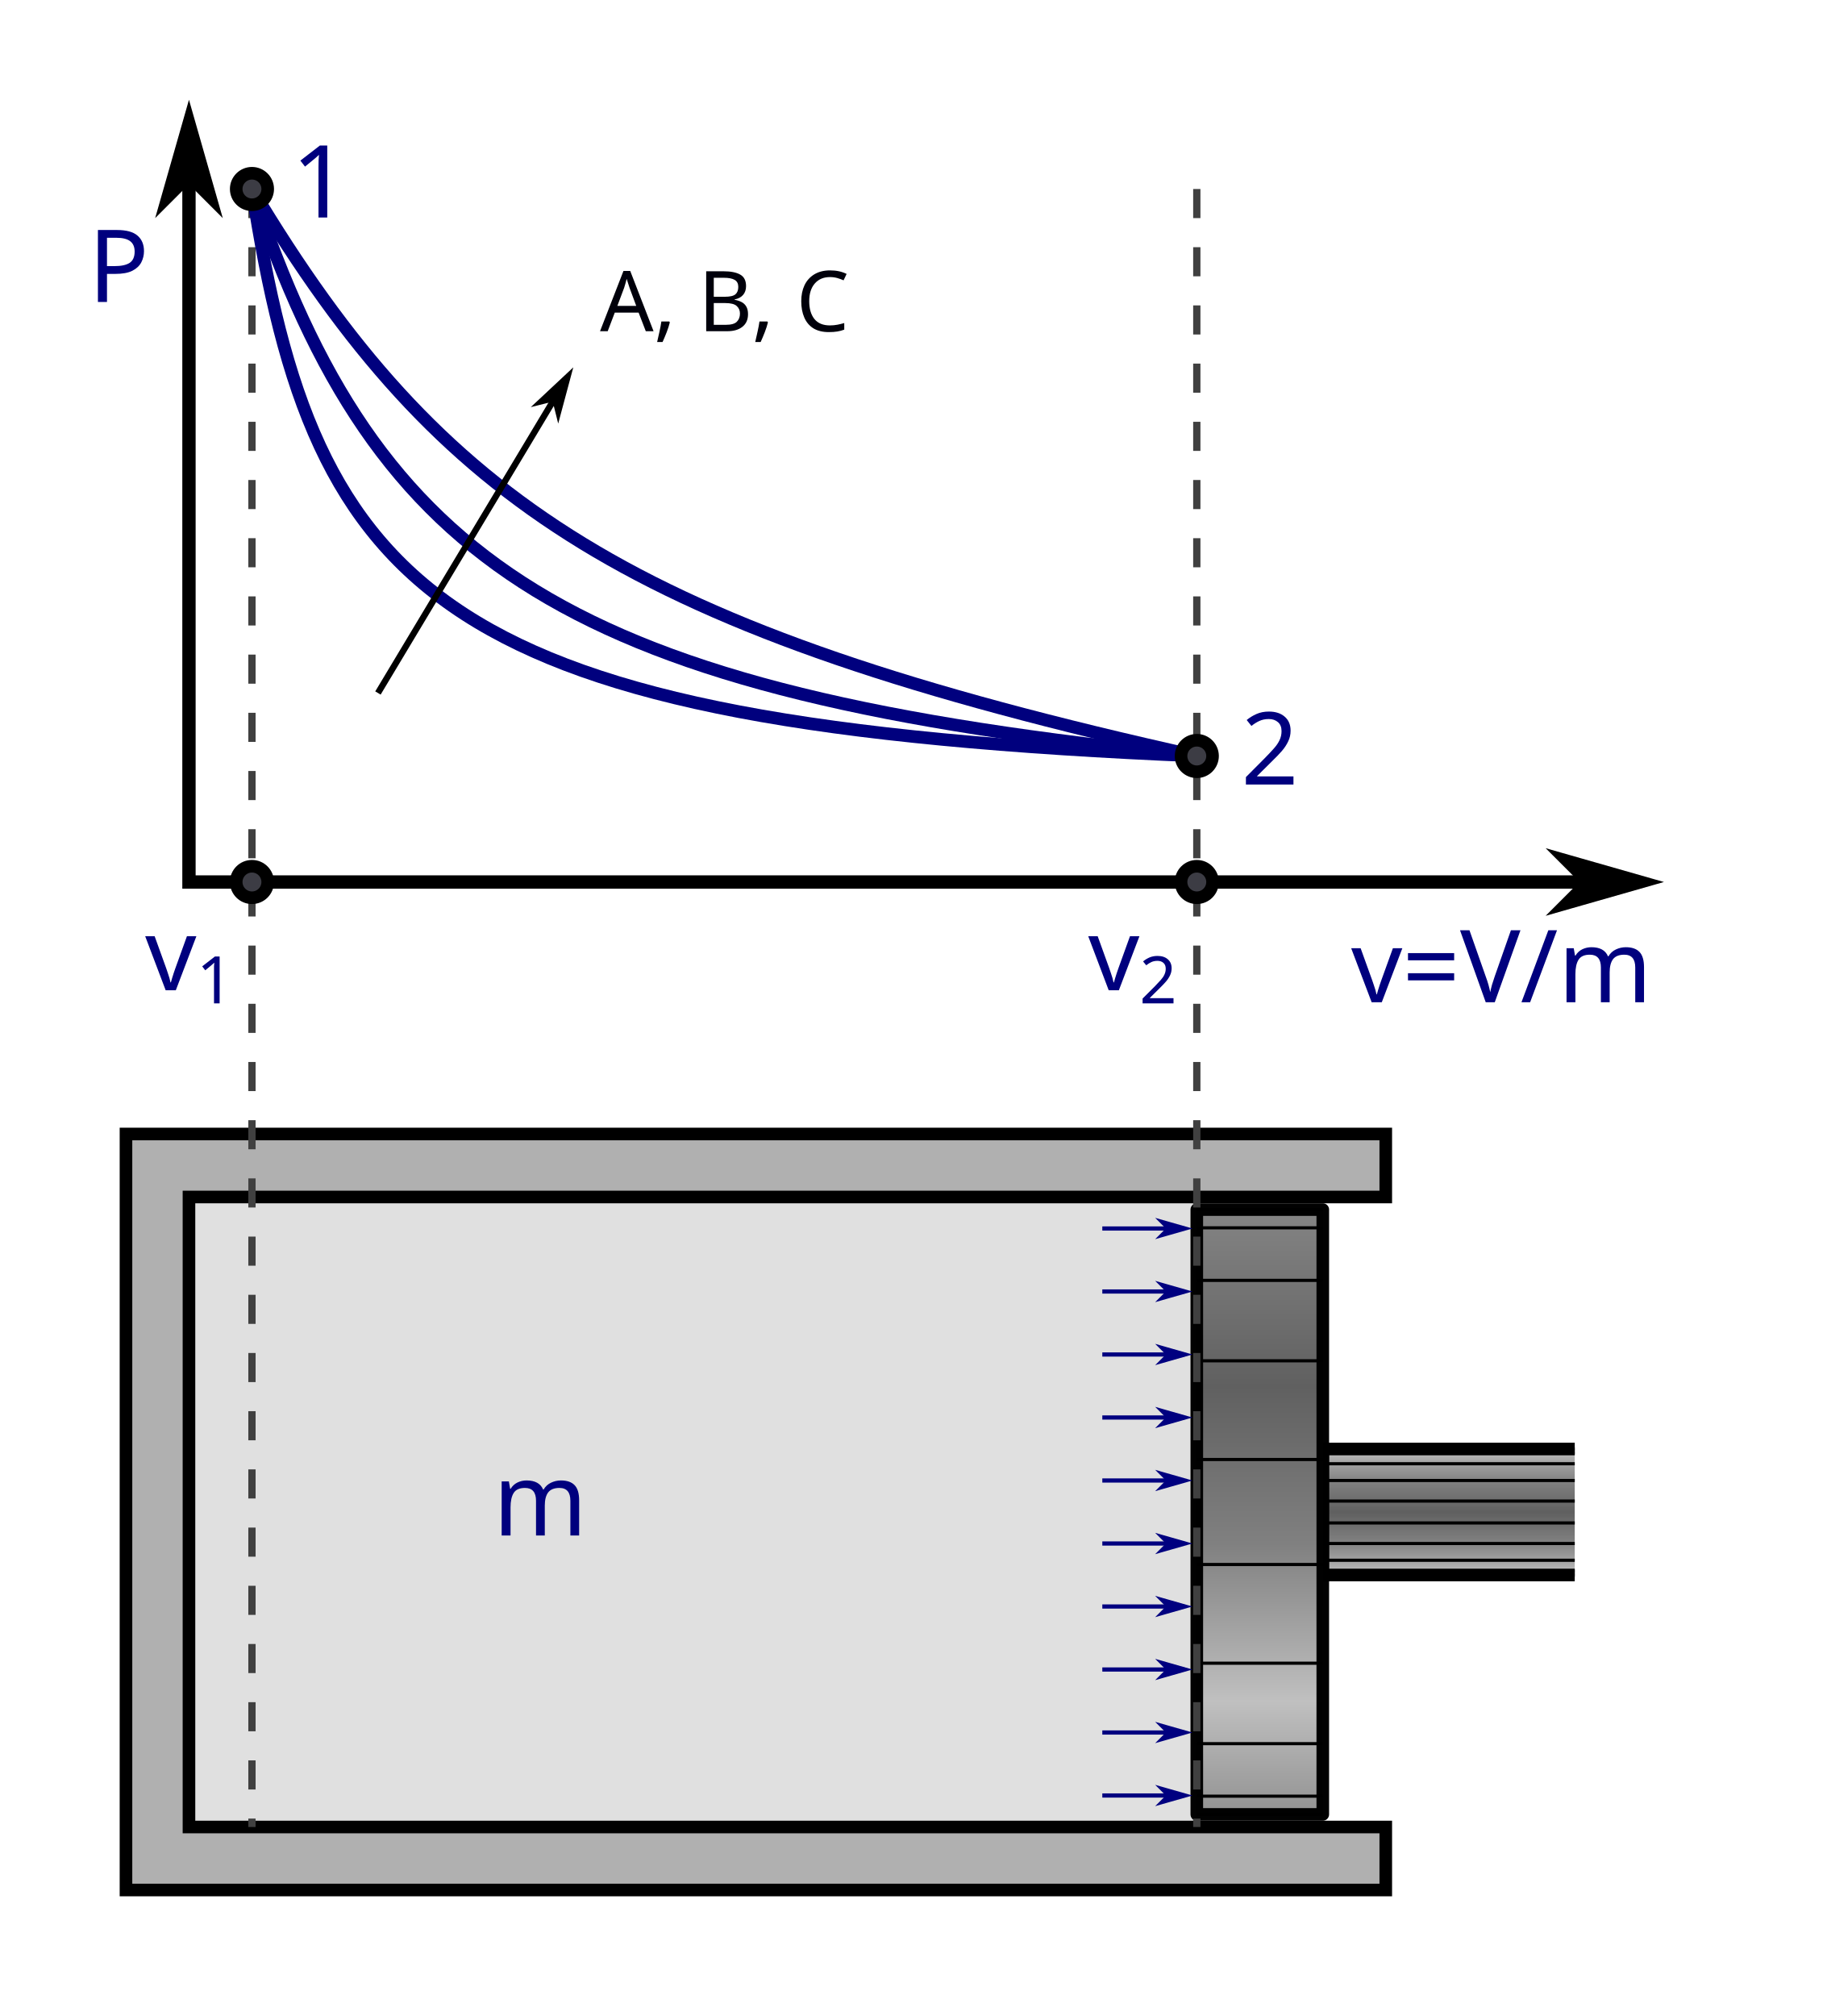
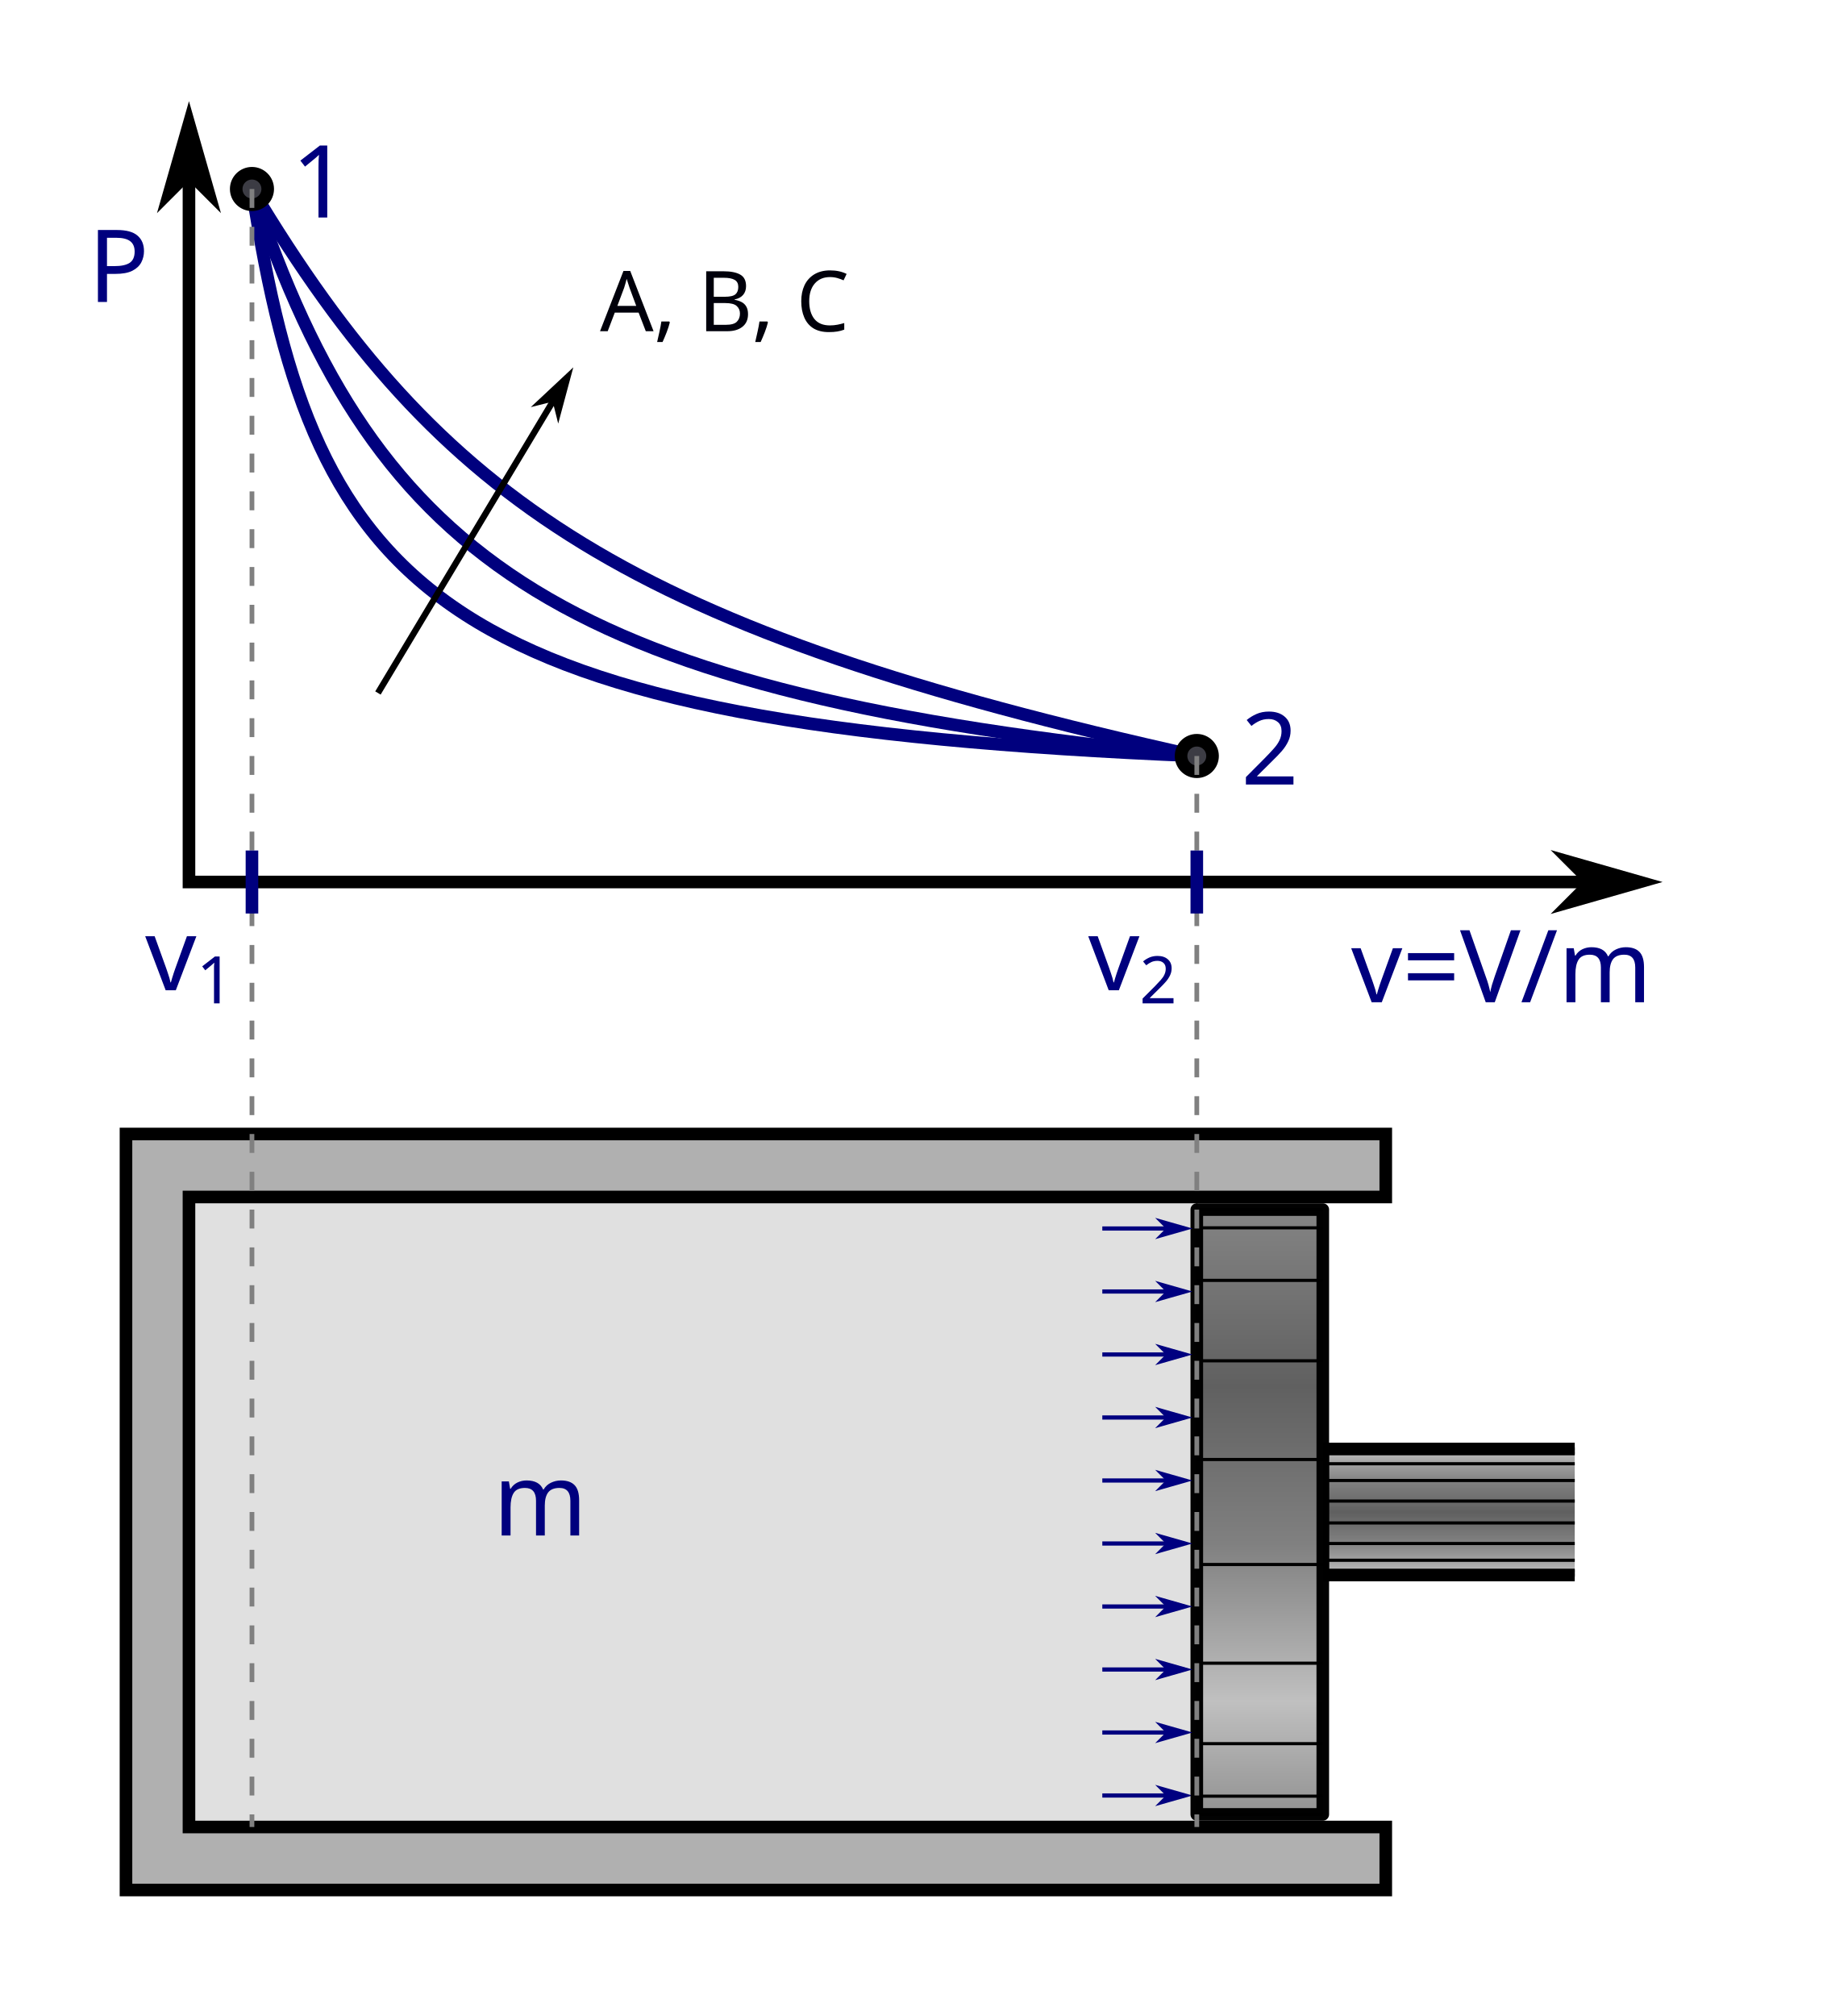
<svg xmlns="http://www.w3.org/2000/svg" xmlns:xlink="http://www.w3.org/1999/xlink" width="290" height="320" viewBox="0 0 290 320" version="1.1" id="svg1097">
  <defs id="defs1091">
    <marker orient="auto" refY="0.0" refX="0.0" id="Arrow1Mend" style="overflow:visible;">
      <path id="path4843" d="M 0.0,0.0 L 5.0,-5.0 L -12.5,0.0 L 5.0,5.0 L 0.0,0.0 z " style="fill-rule:evenodd;stroke:#000000;stroke-width:1pt;stroke-opacity:1;fill:#000000;fill-opacity:1" transform="scale(0.4) rotate(180) translate(10,0)" />
    </marker>
    <linearGradient xlink:href="#HCyl-03-020" id="linearGradient5198" gradientUnits="userSpaceOnUse" gradientTransform="matrix(2,0,0,1,90.00004,1080)" x1="470" y1="-1035.917" x2="470" y2="-1025.917" spreadMethod="reflect" />
    <linearGradient id="HCyl-03-020">
      <stop id="stop3786" offset="0" style="stop-color:#606060;stop-opacity:1;" />
      <stop style="stop-color:#808080;stop-opacity:0.987" offset="0.5" id="stop3788" />
      <stop id="stop3790" offset="1" style="stop-color:#c0c0c0;stop-opacity:1" />
    </linearGradient>
    <linearGradient gradientTransform="translate(-1079.998,-550)" xlink:href="#VerticalCylinder040" id="linearGradient27921-2" gradientUnits="userSpaceOnUse" x1="80" y1="568.25" x2="70" y2="568.25" spreadMethod="reflect" />
    <linearGradient id="VerticalCylinder040">
      <stop style="stop-color:#b0b0b0;stop-opacity:1;" offset="0" id="stop19203" />
      <stop id="stop19211" offset="0.5" style="stop-color:#bababa;stop-opacity:1" />
      <stop style="stop-color:#d0d0d0;stop-opacity:1" offset="1" id="stop19205" />
    </linearGradient>
    <linearGradient gradientTransform="translate(-1079.998,-550)" xlink:href="#VerticalCylinder040" id="linearGradient27929-5" x1="55.38" y1="577.3" x2="30" y2="563.25" gradientUnits="userSpaceOnUse" spreadMethod="reflect" />
    <linearGradient gradientTransform="translate(-1079.998,-550)" xlink:href="#HCyl-03-100" id="linearGradient3664-0" gradientUnits="userSpaceOnUse" x1="80" y1="528.25" x2="30" y2="528.25" spreadMethod="reflect" />
    <linearGradient id="HCyl-03-100">
      <stop style="stop-color:#606060;stop-opacity:1" offset="0" id="stop3626" />
      <stop id="stop3634" offset="0.5" style="stop-color:#808080;stop-opacity:1" />
      <stop style="stop-color:#c0c0c0;stop-opacity:1" offset="1" id="stop3628" />
    </linearGradient>
    <marker orient="auto" refY="0" refX="0" id="Arrow1MendG-0-3-6-1-8" style="overflow:visible">
      <path id="path5557-65-8-40-5-7" d="M 0,0 5,-5 -12.5,0 5,5 Z" style="fill:#000080;fill-rule:evenodd;stroke:#000080;stroke-width:1pt" transform="matrix(-0.4,0,0,-0.4,-4,0)" />
    </marker>
    <marker orient="auto" refY="0" refX="0" id="Arrow1MendG-0-3-3-3-6" style="overflow:visible">
      <path id="path5557-65-8-1-2-1" d="M 0,0 5,-5 -12.5,0 5,5 Z" style="fill:#000080;fill-rule:evenodd;stroke:#000080;stroke-width:1pt" transform="matrix(-0.4,0,0,-0.4,-4,0)" />
    </marker>
    <marker orient="auto" refY="0" refX="0" id="Arrow1MendG-0-3-9-0-6-6" style="overflow:visible">
      <path id="path5557-65-8-6-1-2" d="M 0,0 5,-5 -12.5,0 5,5 Z" style="fill:#000080;fill-rule:evenodd;stroke:#000080;stroke-width:1pt" transform="matrix(-0.4,0,0,-0.4,-4,0)" />
    </marker>
    <marker orient="auto" refY="0" refX="0" id="Arrow1MendG-0-3-33-2-6" style="overflow:visible">
      <path id="path5557-65-8-3-7-0" d="M 0,0 5,-5 -12.5,0 5,5 Z" style="fill:#000080;fill-rule:evenodd;stroke:#000080;stroke-width:1pt" transform="matrix(-0.4,0,0,-0.4,-4,0)" />
    </marker>
    <marker orient="auto" refY="0" refX="0" id="Arrow1MendG-0-3-0-6-9" style="overflow:visible">
      <path id="path5557-65-8-4-0-3" d="M 0,0 5,-5 -12.5,0 5,5 Z" style="fill:#000080;fill-rule:evenodd;stroke:#000080;stroke-width:1pt" transform="matrix(-0.4,0,0,-0.4,-4,0)" />
    </marker>
    <marker orient="auto" refY="0" refX="0" id="Arrow1MendG-0-3-8-9-7" style="overflow:visible">
      <path id="path5557-65-8-9-9-0" d="M 0,0 5,-5 -12.5,0 5,5 Z" style="fill:#000080;fill-rule:evenodd;stroke:#000080;stroke-width:1pt" transform="matrix(-0.4,0,0,-0.4,-4,0)" />
    </marker>
    <marker orient="auto" refY="0" refX="0" id="Arrow1MendG-0-3-7-8-1" style="overflow:visible">
      <path id="path5557-65-8-64-2-2" d="M 0,0 5,-5 -12.5,0 5,5 Z" style="fill:#000080;fill-rule:evenodd;stroke:#000080;stroke-width:1pt" transform="matrix(-0.4,0,0,-0.4,-4,0)" />
    </marker>
    <marker orient="auto" refY="0" refX="0" id="Arrow1MendG-0-3-03-7-2" style="overflow:visible">
      <path id="path5557-65-8-0-2-9" d="M 0,0 5,-5 -12.5,0 5,5 Z" style="fill:#000080;fill-rule:evenodd;stroke:#000080;stroke-width:1pt" transform="matrix(-0.4,0,0,-0.4,-4,0)" />
    </marker>
    <marker orient="auto" refY="0" refX="0" id="Arrow1MendG-0-3-2-9-5" style="overflow:visible">
      <path id="path5557-65-8-5-8-6" d="M 0,0 5,-5 -12.5,0 5,5 Z" style="fill:#000080;fill-rule:evenodd;stroke:#000080;stroke-width:1pt" transform="matrix(-0.4,0,0,-0.4,-4,0)" />
    </marker>
    <marker orient="auto" refY="0" refX="0" id="Arrow1MendG-0-3-5-5-5" style="overflow:visible">
      <path id="path5557-65-8-94-6-3" d="M 0,0 5,-5 -12.5,0 5,5 Z" style="fill:#000080;fill-rule:evenodd;stroke:#000080;stroke-width:1pt" transform="matrix(-0.4,0,0,-0.4,-4,0)" />
    </marker>
    <marker orient="auto" refY="0" refX="0" id="Arrow1Mstart" style="overflow:visible">
      <path id="path5266" d="M 0,0 5,-5 -12.5,0 5,5 Z" style="fill:#000000;fill-opacity:1;fill-rule:evenodd;stroke:#000000;stroke-width:1pt;stroke-opacity:1" transform="matrix(0.4,0,0,0.4,4,0)" />
    </marker>
    <marker orient="auto" refY="0" refX="0" id="marker5523" style="overflow:visible">
      <path id="path5269" d="M 0,0 5,-5 -12.5,0 5,5 Z" style="fill:#000000;fill-opacity:1;fill-rule:evenodd;stroke:#000000;stroke-width:1pt;stroke-opacity:1" transform="matrix(-0.4,0,0,-0.4,-4,0)" />
    </marker>
    <marker orient="auto" refY="0" refX="0" id="Arrow1MendG-0-5-91-9" style="overflow:visible">
      <path id="path5557-65-6-0-0" d="M 0,0 5,-5 -12.5,0 5,5 Z" style="fill:#000080;fill-rule:evenodd;stroke:#000080;stroke-width:1pt" transform="matrix(-0.4,0,0,-0.4,-4,0)" />
    </marker>
    <marker orient="auto" refY="0" refX="0" id="Arrow1MendG-0-9-1-9" style="overflow:visible">
      <path id="path5557-65-7-4-3" d="M 0,0 5,-5 -12.5,0 5,5 Z" style="fill:#000080;fill-rule:evenodd;stroke:#000080;stroke-width:1pt" transform="matrix(-0.4,0,0,-0.4,-4,0)" />
    </marker>
    <linearGradient xlink:href="#VerticalCylinder040" id="linearGradient10399" gradientUnits="userSpaceOnUse" gradientTransform="translate(-1079.998,-550)" x1="80" y1="568.25" x2="70" y2="568.25" spreadMethod="reflect" />
    <linearGradient xlink:href="#VerticalCylinder040" id="linearGradient10401" gradientUnits="userSpaceOnUse" gradientTransform="translate(-1079.998,-550)" x1="80" y1="568.25" x2="70" y2="568.25" spreadMethod="reflect" />
    <linearGradient xlink:href="#VerticalCylinder040" id="linearGradient10403" gradientUnits="userSpaceOnUse" gradientTransform="translate(-1079.998,-550)" x1="80" y1="568.25" x2="70" y2="568.25" spreadMethod="reflect" />
    <linearGradient xlink:href="#VerticalCylinder040" id="linearGradient10405" gradientUnits="userSpaceOnUse" gradientTransform="translate(-1079.998,-550)" x1="80" y1="568.25" x2="70" y2="568.25" spreadMethod="reflect" />
    <linearGradient xlink:href="#VerticalCylinder040" id="linearGradient10407" gradientUnits="userSpaceOnUse" gradientTransform="translate(-1079.998,-550)" x1="80" y1="568.25" x2="70" y2="568.25" spreadMethod="reflect" />
    <linearGradient xlink:href="#VerticalCylinder040" id="linearGradient10409" gradientUnits="userSpaceOnUse" gradientTransform="translate(-1079.998,-550)" x1="80" y1="568.25" x2="70" y2="568.25" spreadMethod="reflect" />
    <linearGradient xlink:href="#VerticalCylinder040" id="linearGradient10411" gradientUnits="userSpaceOnUse" gradientTransform="translate(-1079.998,-550)" x1="80" y1="568.25" x2="70" y2="568.25" spreadMethod="reflect" />
    <linearGradient xlink:href="#VerticalCylinder040" id="linearGradient10413" gradientUnits="userSpaceOnUse" gradientTransform="translate(-1079.998,-550)" x1="80" y1="568.25" x2="70" y2="568.25" spreadMethod="reflect" />
    <linearGradient xlink:href="#VerticalCylinder040" id="linearGradient10415" gradientUnits="userSpaceOnUse" gradientTransform="translate(-1079.998,-550)" x1="80" y1="568.25" x2="70" y2="568.25" spreadMethod="reflect" />
    <linearGradient xlink:href="#VerticalCylinder040" id="linearGradient10417" gradientUnits="userSpaceOnUse" gradientTransform="translate(-1079.998,-550)" x1="80" y1="568.25" x2="70" y2="568.25" spreadMethod="reflect" />
    <linearGradient xlink:href="#VerticalCylinder040" id="linearGradient10419" gradientUnits="userSpaceOnUse" gradientTransform="translate(-1079.998,-550)" x1="80" y1="568.25" x2="70" y2="568.25" spreadMethod="reflect" />
    <linearGradient xlink:href="#VerticalCylinder040" id="linearGradient10421" gradientUnits="userSpaceOnUse" gradientTransform="translate(-1079.998,-550)" x1="80" y1="568.25" x2="70" y2="568.25" spreadMethod="reflect" />
    <linearGradient xlink:href="#VerticalCylinder040" id="linearGradient10423" gradientUnits="userSpaceOnUse" gradientTransform="translate(-1079.998,-550)" x1="55.38" y1="577.3" x2="30" y2="563.25" spreadMethod="reflect" />
    <linearGradient xlink:href="#VerticalCylinder040" id="linearGradient10425" gradientUnits="userSpaceOnUse" gradientTransform="translate(-1079.998,-550)" x1="55.38" y1="577.3" x2="30" y2="563.25" spreadMethod="reflect" />
    <linearGradient xlink:href="#VerticalCylinder040" id="linearGradient10427" gradientUnits="userSpaceOnUse" gradientTransform="translate(-1079.998,-550)" x1="55.38" y1="577.3" x2="30" y2="563.25" spreadMethod="reflect" />
    <linearGradient xlink:href="#VerticalCylinder040" id="linearGradient10429" gradientUnits="userSpaceOnUse" gradientTransform="translate(-1079.998,-550)" x1="55.38" y1="577.3" x2="30" y2="563.25" spreadMethod="reflect" />
    <linearGradient xlink:href="#VerticalCylinder040" id="linearGradient10431" gradientUnits="userSpaceOnUse" gradientTransform="translate(-1079.998,-550)" x1="55.38" y1="577.3" x2="30" y2="563.25" spreadMethod="reflect" />
    <linearGradient xlink:href="#VerticalCylinder040" id="linearGradient10433" gradientUnits="userSpaceOnUse" gradientTransform="translate(-1079.998,-550)" x1="55.38" y1="577.3" x2="30" y2="563.25" spreadMethod="reflect" />
    <linearGradient xlink:href="#VerticalCylinder040" id="linearGradient10435" gradientUnits="userSpaceOnUse" gradientTransform="translate(-1079.998,-550)" x1="55.38" y1="577.3" x2="30" y2="563.25" spreadMethod="reflect" />
    <linearGradient xlink:href="#VerticalCylinder040" id="linearGradient10437" gradientUnits="userSpaceOnUse" gradientTransform="translate(-1079.998,-550)" x1="55.38" y1="577.3" x2="30" y2="563.25" spreadMethod="reflect" />
    <linearGradient xlink:href="#VerticalCylinder040" id="linearGradient10439" gradientUnits="userSpaceOnUse" gradientTransform="translate(-1079.998,-550)" x1="55.38" y1="577.3" x2="30" y2="563.25" spreadMethod="reflect" />
    <linearGradient xlink:href="#VerticalCylinder040" id="linearGradient10441" gradientUnits="userSpaceOnUse" gradientTransform="translate(-1079.998,-550)" x1="55.38" y1="577.3" x2="30" y2="563.25" spreadMethod="reflect" />
    <linearGradient xlink:href="#VerticalCylinder040" id="linearGradient10443" gradientUnits="userSpaceOnUse" gradientTransform="translate(-1079.998,-550)" x1="55.38" y1="577.3" x2="30" y2="563.25" spreadMethod="reflect" />
  </defs>
  <g id="layer1" transform="translate(0,-418.25)">
    <rect style="display:inline;fill:#e0e0e0;fill-opacity:1;stroke:#000000;stroke-width:0.1;stroke-linecap:butt;stroke-linejoin:round;stroke-miterlimit:4;stroke-dasharray:none;stroke-dashoffset:0;stroke-opacity:1" id="rect13769-2-8-5" width="100" height="160" x="-708.25" y="-190" transform="matrix(0,-1,-1,0,0,0)" />
+     <path id="path15577-2-1-7-1-8-8-5-6" d="m 175,703.25 h 13" style="color:#000000;display:inline;overflow:visible;visibility:visible;fill:#e0e0e0;fill-opacity:1;fill-rule:nonzero;stroke:#000080;stroke-width:0.667;stroke-linecap:butt;stroke-linejoin:miter;stroke-miterlimit:4;stroke-dasharray:none;stroke-dashoffset:0;stroke-opacity:1;marker:none;marker-end:url(#Arrow1MendG-0-3-6-1-8);enable-background:accumulate" />
    <g style="display:inline" id="g3873-2" transform="translate(-150,1694.167)">
      <g id="g3841-5">
        <g id="g3797-4" transform="translate(-100)">
          <rect y="-1045.917" x="460" height="20" width="40" id="rect3769-7" style="fill:url(#linearGradient5198);fill-opacity:1;stroke:none;stroke-width:0.283;stroke-linecap:round;stroke-miterlimit:4;stroke-dasharray:none;stroke-dashoffset:0;stroke-opacity:1" />
          <path id="path3793-4" d="m 500,-1045.917 h -40 v 20 h 40" style="fill:none;stroke:#000000;stroke-width:2;stroke-linecap:butt;stroke-linejoin:miter;stroke-miterlimit:4;stroke-dasharray:none;stroke-opacity:1" />
        </g>
        <g id="g19483-8-4-4" style="fill:url(#linearGradient27921-2);fill-opacity:1" transform="matrix(0,-1.000001,-1,0,988.25,-955.9167)">
          <g transform="translate(-25.00006,-5)" id="g19467-02-2-3" style="fill:url(#linearGradient10399);fill-opacity:1" />
          <g transform="translate(0,2e-5)" id="g19463-51-0-0" style="fill:url(#linearGradient10421);fill-opacity:1">
            <path style="fill:url(#linearGradient10401);fill-opacity:1;stroke:#000000;stroke-width:0.5;stroke-linecap:butt;stroke-linejoin:miter;stroke-miterlimit:4;stroke-dasharray:none;stroke-opacity:1" d="m 70,588.25 v 40" id="path13316-79-1-5-7" />
            <path style="fill:url(#linearGradient10403);fill-opacity:1;stroke:#000000;stroke-width:0.5;stroke-linecap:butt;stroke-linejoin:miter;stroke-miterlimit:4;stroke-dasharray:none;stroke-opacity:1" d="m 70.603,588.25 v 40" id="path13316-6-2-0-5-8" />
            <path style="fill:url(#linearGradient10405);fill-opacity:1;stroke:#000000;stroke-width:0.5;stroke-linecap:butt;stroke-linejoin:miter;stroke-miterlimit:4;stroke-dasharray:none;stroke-opacity:1" d="m 72.34,588.25 v 40" id="path13316-7-0-8-2-6" />
            <path style="fill:url(#linearGradient10407);fill-opacity:1;stroke:#000000;stroke-width:0.5;stroke-linecap:butt;stroke-linejoin:miter;stroke-miterlimit:4;stroke-dasharray:none;stroke-opacity:1" d="m 89.397,588.25 v 40" id="path13316-5-2-5-9-8" />
            <path style="fill:url(#linearGradient10409);fill-opacity:1;stroke:#000000;stroke-width:0.5;stroke-linecap:butt;stroke-linejoin:miter;stroke-miterlimit:4;stroke-dasharray:none;stroke-opacity:1" d="m 90,588.25 v 40" id="path13316-3-3-0-0-8" />
            <path style="fill:url(#linearGradient10411);fill-opacity:1;stroke:#000000;stroke-width:0.5;stroke-linecap:butt;stroke-linejoin:miter;stroke-miterlimit:4;stroke-dasharray:none;stroke-opacity:1" d="m 87.66,588.25 v 40" id="path13316-56-7-64-2-4" />
            <path style="fill:url(#linearGradient10413);fill-opacity:1;stroke:#000000;stroke-width:0.5;stroke-linecap:butt;stroke-linejoin:miter;stroke-miterlimit:4;stroke-dasharray:none;stroke-opacity:1" d="m 75,588.25 v 40" id="path13316-2-5-62-8-3" />
            <path style="fill:url(#linearGradient10415);fill-opacity:1;stroke:#000000;stroke-width:0.5;stroke-linecap:butt;stroke-linejoin:miter;stroke-miterlimit:4;stroke-dasharray:none;stroke-opacity:1" d="m 85,588.25 v 40" id="path13316-2-9-9-5-3-1" />
            <path style="fill:url(#linearGradient10417);fill-opacity:1;stroke:#000000;stroke-width:0.5;stroke-linecap:butt;stroke-linejoin:miter;stroke-miterlimit:4;stroke-dasharray:none;stroke-opacity:1" d="m 78.264,588.25 v 40" id="path13316-2-1-2-8-8-4" />
            <path style="fill:url(#linearGradient10419);fill-opacity:1;stroke:#000000;stroke-width:0.5;stroke-linecap:butt;stroke-linejoin:miter;stroke-miterlimit:4;stroke-dasharray:none;stroke-opacity:1" d="m 81.736,588.25 v 40" id="path13316-2-1-2-2-6-0-9" />
          </g>
        </g>
      </g>
      <g transform="matrix(0,-1.000001,-1,0,988.25,-955.9167)" style="fill:url(#linearGradient27929-5);fill-opacity:1" id="g19497-2-4-2">
        <path style="fill:url(#linearGradient3664-0);fill-opacity:1;stroke:#000000;stroke-width:2;stroke-linecap:round;stroke-linejoin:round;stroke-miterlimit:4;stroke-dasharray:none;stroke-opacity:0.991" d="m 32,628.25 v 20 h 96 v -20 H 32" id="path13312-84-0-0" />
        <g style="fill:url(#linearGradient10443);fill-opacity:1" id="g19299-7-9-6" transform="translate(-170,170)">
          <path id="path13316-79-7-2-1-8" d="m 202,458.25 v 20" style="fill:url(#linearGradient10423);fill-opacity:1;stroke:#000000;stroke-width:0.5;stroke-linecap:butt;stroke-linejoin:miter;stroke-miterlimit:4;stroke-dasharray:none;stroke-opacity:1" />
          <path id="path13316-6-2-2-4-9-9" d="m 204.894,458.25 v 20" style="fill:url(#linearGradient10425);fill-opacity:1;stroke:#000000;stroke-width:0.5;stroke-linecap:butt;stroke-linejoin:miter;stroke-miterlimit:4;stroke-dasharray:none;stroke-opacity:1" />
          <path id="path13316-7-0-7-06-6-2" d="m 213.232,458.25 v 20" style="fill:url(#linearGradient10427);fill-opacity:1;stroke:#000000;stroke-width:0.5;stroke-linecap:butt;stroke-linejoin:miter;stroke-miterlimit:4;stroke-dasharray:none;stroke-opacity:1" />
          <path id="path13316-5-2-2-2-2-6" d="m 295.106,458.25 v 20" style="fill:url(#linearGradient10429);fill-opacity:1;stroke:#000000;stroke-width:0.5;stroke-linecap:butt;stroke-linejoin:miter;stroke-miterlimit:4;stroke-dasharray:none;stroke-opacity:1" />
          <path id="path13316-3-3-2-9-5-6" d="m 298,458.25 v 20" style="fill:url(#linearGradient10431);fill-opacity:1;stroke:#000000;stroke-width:0.5;stroke-linecap:butt;stroke-linejoin:miter;stroke-miterlimit:4;stroke-dasharray:none;stroke-opacity:1" />
          <path id="path13316-56-7-6-9-4-4" d="m 286.768,458.25 v 20" style="fill:url(#linearGradient10433);fill-opacity:1;stroke:#000000;stroke-width:0.5;stroke-linecap:butt;stroke-linejoin:miter;stroke-miterlimit:4;stroke-dasharray:none;stroke-opacity:1" />
          <path id="path13316-2-5-1-0-4-9" d="m 226,458.25 v 20" style="fill:url(#linearGradient10435);fill-opacity:1;stroke:#000000;stroke-width:0.5;stroke-linecap:butt;stroke-linejoin:miter;stroke-miterlimit:4;stroke-dasharray:none;stroke-opacity:1" />
          <path id="path13316-2-9-9-0-8-9-5" d="m 274,458.25 v 20" style="fill:url(#linearGradient10437);fill-opacity:1;stroke:#000000;stroke-width:0.5;stroke-linecap:butt;stroke-linejoin:miter;stroke-miterlimit:4;stroke-dasharray:none;stroke-opacity:1" />
          <path id="path13316-2-1-2-6-1-9-0" d="m 241.667,458.25 v 20" style="fill:url(#linearGradient10439);fill-opacity:1;stroke:#000000;stroke-width:0.5;stroke-linecap:butt;stroke-linejoin:miter;stroke-miterlimit:4;stroke-dasharray:none;stroke-opacity:1" />
          <path id="path13316-2-1-2-2-1-3-3-4" d="m 258.333,458.25 v 20" style="fill:url(#linearGradient10441);fill-opacity:1;stroke:#000000;stroke-width:0.5;stroke-linecap:butt;stroke-linejoin:miter;stroke-miterlimit:4;stroke-dasharray:none;stroke-opacity:1" />
        </g>
      </g>
    </g>
-     <path id="path15577-2-1-7-1-8-8-5-6" d="m 175,703.25 h 13" style="color:#000000;display:inline;overflow:visible;visibility:visible;fill:#e0e0e0;fill-opacity:1;fill-rule:nonzero;stroke:#000080;stroke-width:0.667;stroke-linecap:butt;stroke-linejoin:miter;stroke-miterlimit:4;stroke-dasharray:none;stroke-dashoffset:0;stroke-opacity:1;marker:none;marker-end:url(#Arrow1MendG-0-3-6-1-8);enable-background:accumulate" />
    <path id="path15577-2-1-7-1-8-8-8-1-1" d="m 175,693.25 h 13" style="color:#000000;display:inline;overflow:visible;visibility:visible;fill:#e0e0e0;fill-opacity:1;fill-rule:nonzero;stroke:#000080;stroke-width:0.667;stroke-linecap:butt;stroke-linejoin:miter;stroke-miterlimit:4;stroke-dasharray:none;stroke-dashoffset:0;stroke-opacity:1;marker:none;marker-end:url(#Arrow1MendG-0-3-3-3-6);enable-background:accumulate" />
    <text xml:space="preserve" x="78.285" y="661.973" id="text15583-2-4-9-6-3-1" style="line-height:0%;display:inline;fill:#00007e;fill-opacity:1;stroke:none">
      <tspan id="tspan15581-6-9-7-9-1-5" x="78.285" y="661.973" style="font-style:normal;font-variant:normal;font-weight:normal;font-stretch:normal;font-size:16px;line-height:1.25;font-family:'SBL Greek';-inkscape-font-specification:'SBL Greek';fill:#00007e;fill-opacity:1;stroke:none">m</tspan>
    </text>
    <path id="path15577-2-1-7-1-8-8-4-4-9" d="m 175,683.25 h 13" style="color:#000000;display:inline;overflow:visible;visibility:visible;fill:#e0e0e0;fill-opacity:1;fill-rule:nonzero;stroke:#000080;stroke-width:0.667;stroke-linecap:butt;stroke-linejoin:miter;stroke-miterlimit:4;stroke-dasharray:none;stroke-dashoffset:0;stroke-opacity:1;marker:none;marker-end:url(#Arrow1MendG-0-3-9-0-6-6);enable-background:accumulate" />
    <path id="path15577-2-1-7-1-8-8-86-6-4" d="m 175,673.25 h 13" style="color:#000000;display:inline;overflow:visible;visibility:visible;fill:#e0e0e0;fill-opacity:1;fill-rule:nonzero;stroke:#000080;stroke-width:0.667;stroke-linecap:butt;stroke-linejoin:miter;stroke-miterlimit:4;stroke-dasharray:none;stroke-dashoffset:0;stroke-opacity:1;marker:none;marker-end:url(#Arrow1MendG-0-3-33-2-6);enable-background:accumulate" />
    <path id="path15577-2-1-7-1-8-8-88-9-9" d="m 175,663.25 h 13" style="color:#000000;display:inline;overflow:visible;visibility:visible;fill:#e0e0e0;fill-opacity:1;fill-rule:nonzero;stroke:#000080;stroke-width:0.667;stroke-linecap:butt;stroke-linejoin:miter;stroke-miterlimit:4;stroke-dasharray:none;stroke-dashoffset:0;stroke-opacity:1;marker:none;marker-end:url(#Arrow1MendG-0-3-0-6-9);enable-background:accumulate" />
    <path id="path15577-2-1-7-1-8-8-7-4-0" d="m 175,653.25 h 13" style="color:#000000;display:inline;overflow:visible;visibility:visible;fill:#e0e0e0;fill-opacity:1;fill-rule:nonzero;stroke:#000080;stroke-width:0.667;stroke-linecap:butt;stroke-linejoin:miter;stroke-miterlimit:4;stroke-dasharray:none;stroke-dashoffset:0;stroke-opacity:1;marker:none;marker-end:url(#Arrow1MendG-0-3-8-9-7);enable-background:accumulate" />
    <path id="path15577-2-1-7-1-8-8-3-2-9" d="m 175,643.25 h 13" style="color:#000000;display:inline;overflow:visible;visibility:visible;fill:#e0e0e0;fill-opacity:1;fill-rule:nonzero;stroke:#000080;stroke-width:0.667;stroke-linecap:butt;stroke-linejoin:miter;stroke-miterlimit:4;stroke-dasharray:none;stroke-dashoffset:0;stroke-opacity:1;marker:none;marker-end:url(#Arrow1MendG-0-3-7-8-1);enable-background:accumulate" />
    <path id="path15577-2-1-7-1-8-8-9-2-1" d="m 175,633.25 h 13" style="color:#000000;display:inline;overflow:visible;visibility:visible;fill:#e0e0e0;fill-opacity:1;fill-rule:nonzero;stroke:#000080;stroke-width:0.667;stroke-linecap:butt;stroke-linejoin:miter;stroke-miterlimit:4;stroke-dasharray:none;stroke-dashoffset:0;stroke-opacity:1;marker:none;marker-end:url(#Arrow1MendG-0-3-03-7-2);enable-background:accumulate" />
    <path id="path15577-2-1-7-1-8-8-40-6-7" d="m 175,623.25 h 13" style="color:#000000;display:inline;overflow:visible;visibility:visible;fill:#e0e0e0;fill-opacity:1;fill-rule:nonzero;stroke:#000080;stroke-width:0.667;stroke-linecap:butt;stroke-linejoin:miter;stroke-miterlimit:4;stroke-dasharray:none;stroke-dashoffset:0;stroke-opacity:1;marker:none;marker-end:url(#Arrow1MendG-0-3-2-9-5);enable-background:accumulate" />
    <path id="path15577-2-1-7-1-8-8-6-1-1" d="m 175,613.25 h 13" style="color:#000000;display:inline;overflow:visible;visibility:visible;fill:#e0e0e0;fill-opacity:1;fill-rule:nonzero;stroke:#000080;stroke-width:0.667;stroke-linecap:butt;stroke-linejoin:miter;stroke-miterlimit:4;stroke-dasharray:none;stroke-dashoffset:0;stroke-opacity:1;marker:none;marker-end:url(#Arrow1MendG-0-3-5-5-5);enable-background:accumulate" />
    <path style="display:inline;fill:#b0b0b0;fill-opacity:1;stroke:#000000;stroke-width:2;stroke-linecap:butt;stroke-linejoin:miter;stroke-miterlimit:4;stroke-dasharray:none;stroke-opacity:1" d="m 220,708.25 v 10 H 20 v -120 h 200 v 10 H 30 v 100 z" id="path19413-1-2-1" />
-     <path style="fill:none;stroke:#404040;stroke-width:1.155;stroke-linecap:butt;stroke-linejoin:miter;stroke-miterlimit:4;stroke-dasharray:4.619, 4.619;stroke-dashoffset:0;stroke-opacity:1" d="m 40,448.25 v 260" id="path5254" />
-     <path style="fill:none;stroke:#000000;stroke-width:2.114;stroke-linecap:butt;stroke-linejoin:miter;stroke-miterlimit:4;stroke-dasharray:none;stroke-opacity:1;marker-start:url(#Arrow1Mstart);marker-end:url(#marker5523)" d="M 260,558.25 H 30 v -120" id="path5258" />
+     <path style="fill:none;stroke:#000000;stroke-width:2;stroke-linecap:butt;stroke-linejoin:miter;stroke-miterlimit:4;stroke-dasharray:none;stroke-opacity:1;marker-start:url(#Arrow1Mstart);marker-end:url(#marker5523)" d="M 260,558.25 H 30 v -120" id="path5258" />
    <text xml:space="preserve" x="14" y="466.18" id="text15583-2-4-9-6-3-1-7" style="line-height:0%;display:inline;fill:#00007e;fill-opacity:1;stroke:none">
      <tspan id="tspan15581-6-9-7-9-1-5-7" x="14" y="466.18" style="font-style:normal;font-variant:normal;font-weight:normal;font-stretch:normal;font-size:16px;line-height:1.25;font-family:'SBL Greek';-inkscape-font-specification:'SBL Greek';fill:#00007e;fill-opacity:1;stroke:none">P</tspan>
    </text>
    <text xml:space="preserve" x="214.506" y="577.336" id="text15583-2-4-9-6-3-1-7-3" style="line-height:0%;display:inline;fill:#00007e;fill-opacity:1;stroke:none">
      <tspan id="tspan15581-6-9-7-9-1-5-7-6" x="214.506" y="577.336" style="font-style:normal;font-variant:normal;font-weight:normal;font-stretch:normal;font-size:16px;line-height:1.25;font-family:'SBL Greek';-inkscape-font-specification:'SBL Greek';fill:#00007e;fill-opacity:1;stroke:none">v=V/m</tspan>
    </text>
-     <path style="display:inline;fill:none;stroke:#404040;stroke-width:1.155;stroke-linecap:butt;stroke-linejoin:miter;stroke-miterlimit:4;stroke-dasharray:4.619, 4.619;stroke-dashoffset:0;stroke-opacity:1" d="m 190,448.25 v 260" id="path5254-6" />
-     <path style="display:inline;fill:#3c3c44;fill-opacity:1;stroke:#000000;stroke-width:2;stroke-linecap:round;stroke-linejoin:round;stroke-miterlimit:4;stroke-dasharray:none;stroke-dashoffset:0;stroke-opacity:1" id="path49256-3" d="m 37.5,558.259 a 2.5,2.5 0 0 1 2.487,-2.509 2.5,2.5 0 0 1 2.513,2.483 2.5,2.5 0 0 1 -2.479,2.517 2.5,2.5 0 0 1 -2.521,-2.475" />
-     <path style="display:inline;fill:#3c3c44;fill-opacity:1;stroke:#000000;stroke-width:2;stroke-linecap:round;stroke-linejoin:round;stroke-miterlimit:4;stroke-dasharray:none;stroke-dashoffset:0;stroke-opacity:1" id="path49256-3-8" d="m 187.5,558.259 a 2.5,2.5 0 0 1 2.487,-2.509 2.5,2.5 0 0 1 2.513,2.483 2.5,2.5 0 0 1 -2.479,2.517 2.5,2.5 0 0 1 -2.521,-2.475" />
    <text xml:space="preserve" x="23.052" y="575.438" id="text15583-2-4-9-6-3-1-5" style="line-height:0%;display:inline;fill:#00007e;fill-opacity:1;stroke:none">
      <tspan id="tspan15581-6-9-7-9-1-5-6" x="23.052" y="575.438" style="font-style:normal;font-variant:normal;font-weight:normal;font-stretch:normal;font-size:16px;line-height:1.25;font-family:'SBL Greek';-inkscape-font-specification:'SBL Greek';fill:#00007e;fill-opacity:1;stroke:none">v<tspan style="font-size:65%;baseline-shift:sub" id="tspan6070">1</tspan>
      </tspan>
    </text>
    <text xml:space="preserve" x="172.767" y="575.438" id="text15583-2-4-9-6-3-1-5-5" style="line-height:0%;display:inline;fill:#00007e;fill-opacity:1;stroke:none">
      <tspan id="tspan15581-6-9-7-9-1-5-6-9" x="172.767" y="575.438" style="font-style:normal;font-variant:normal;font-weight:normal;font-stretch:normal;font-size:16px;line-height:1.25;font-family:'SBL Greek';-inkscape-font-specification:'SBL Greek';fill:#00007e;fill-opacity:1;stroke:none">v<tspan style="font-size:65%;baseline-shift:sub" id="tspan6070-8">2</tspan>
      </tspan>
    </text>
    <path style="fill:none;stroke:#00007e;stroke-width:2;stroke-linecap:butt;stroke-linejoin:miter;stroke-miterlimit:4;stroke-dasharray:none;stroke-opacity:1" d="m 40,448.25 c 10,65 30,85 150,90" id="path6125" clip-path="none" />
    <text xml:space="preserve" x="46.266" y="452.77" id="text15583-2-4-9-6-3-1-0" style="line-height:0%;display:inline;fill:#00007e;fill-opacity:1;stroke:none">
      <tspan id="tspan15581-6-9-7-9-1-5-3" x="46.266" y="452.77" style="font-style:normal;font-variant:normal;font-weight:normal;font-stretch:normal;font-size:16px;line-height:1.25;font-family:'SBL Greek';-inkscape-font-specification:'SBL Greek';fill:#00007e;fill-opacity:1;stroke:none">1</tspan>
    </text>
    <text xml:space="preserve" x="197.031" y="542.77" id="text15583-2-4-9-6-3-1-0-4" style="line-height:0%;display:inline;fill:#00007e;fill-opacity:1;stroke:none">
      <tspan id="tspan15581-6-9-7-9-1-5-3-4" x="197.031" y="542.77" style="font-style:normal;font-variant:normal;font-weight:normal;font-stretch:normal;font-size:16px;line-height:1.25;font-family:'SBL Greek';-inkscape-font-specification:'SBL Greek';fill:#00007e;fill-opacity:1;stroke:none">2</tspan>
    </text>
    <path clip-path="none" id="path4828" d="m 40,448.25 c 20,60 50,80 150,90" style="fill:none;stroke:#00007e;stroke-width:2;stroke-linecap:butt;stroke-linejoin:miter;stroke-miterlimit:4;stroke-dasharray:none;stroke-opacity:1" />
    <path style="fill:none;stroke:#00007e;stroke-width:2;stroke-linecap:butt;stroke-linejoin:miter;stroke-miterlimit:4;stroke-dasharray:none;stroke-opacity:1" d="m 40,448.25 c 30,50 60,70 150,90" id="path4830" clip-path="none" />
    <path style="display:inline;fill:#3c3c44;fill-opacity:1;stroke:#000000;stroke-width:2;stroke-linecap:round;stroke-linejoin:round;stroke-miterlimit:4;stroke-dasharray:none;stroke-dashoffset:0;stroke-opacity:1" id="path49256-3-81" d="m 187.5,538.259 a 2.5,2.5 0 0 1 2.487,-2.509 2.5,2.5 0 0 1 2.513,2.483 2.5,2.5 0 0 1 -2.479,2.517 2.5,2.5 0 0 1 -2.521,-2.475" />
    <path style="display:inline;fill:#3c3c44;fill-opacity:1;stroke:#000000;stroke-width:2;stroke-linecap:round;stroke-linejoin:round;stroke-miterlimit:4;stroke-dasharray:none;stroke-dashoffset:0;stroke-opacity:1" id="path49256-3-4" d="m 37.5,448.259 a 2.5,2.5 0 0 1 2.487,-2.509 2.5,2.5 0 0 1 2.513,2.483 2.5,2.5 0 0 1 -2.479,2.517 2.5,2.5 0 0 1 -2.521,-2.475" />
    <path style="fill:none;stroke:#000000;stroke-width:1px;stroke-linecap:butt;stroke-linejoin:miter;stroke-opacity:1;marker-end:url(#Arrow1Mend)" d="m 60,528.25 30,-50" id="path4832" />
    <text xml:space="preserve" x="95.257" y="470.822" id="text15583-2-4-9-6-3-1-7-36" style="line-height:0%;display:inline;fill:#00000b;fill-opacity:1;stroke:none">
      <tspan id="tspan15581-6-9-7-9-1-5-7-7" x="95.257" y="470.822" style="font-style:normal;font-variant:normal;font-weight:normal;font-stretch:normal;font-size:13.333px;line-height:1.25;font-family:'SBL Greek';-inkscape-font-specification:'SBL Greek';fill:#00000b;fill-opacity:1;stroke:none">A, B, C</tspan>
    </text>
+     <g id="g3210">
+       <path id="path5254" d="m 40,448.25 v 260" style="fill:none;stroke:#808080;stroke-width:0.75;stroke-linecap:butt;stroke-linejoin:miter;stroke-miterlimit:4;stroke-dasharray:3, 3;stroke-dashoffset:0;stroke-opacity:1" />
+       <path id="path5254-6" d="M 190,538.25 V 708.25" style="display:inline;fill:none;stroke:#808080;stroke-width:0.75;stroke-linecap:butt;stroke-linejoin:miter;stroke-miterlimit:4;stroke-dasharray:3, 3;stroke-dashoffset:0;stroke-opacity:1" />
+       <path id="path3189" d="m 40,563.25 v -10" style="fill:none;stroke:#00007e;stroke-width:2;stroke-linecap:butt;stroke-linejoin:miter;stroke-miterlimit:4;stroke-dasharray:none;stroke-opacity:1" />
+       <path id="path3189-3" d="m 190,563.25 v -10" style="fill:none;stroke:#00007e;stroke-width:2;stroke-linecap:butt;stroke-linejoin:miter;stroke-miterlimit:4;stroke-dasharray:none;stroke-opacity:1" />
+     </g>
  </g>
</svg>
